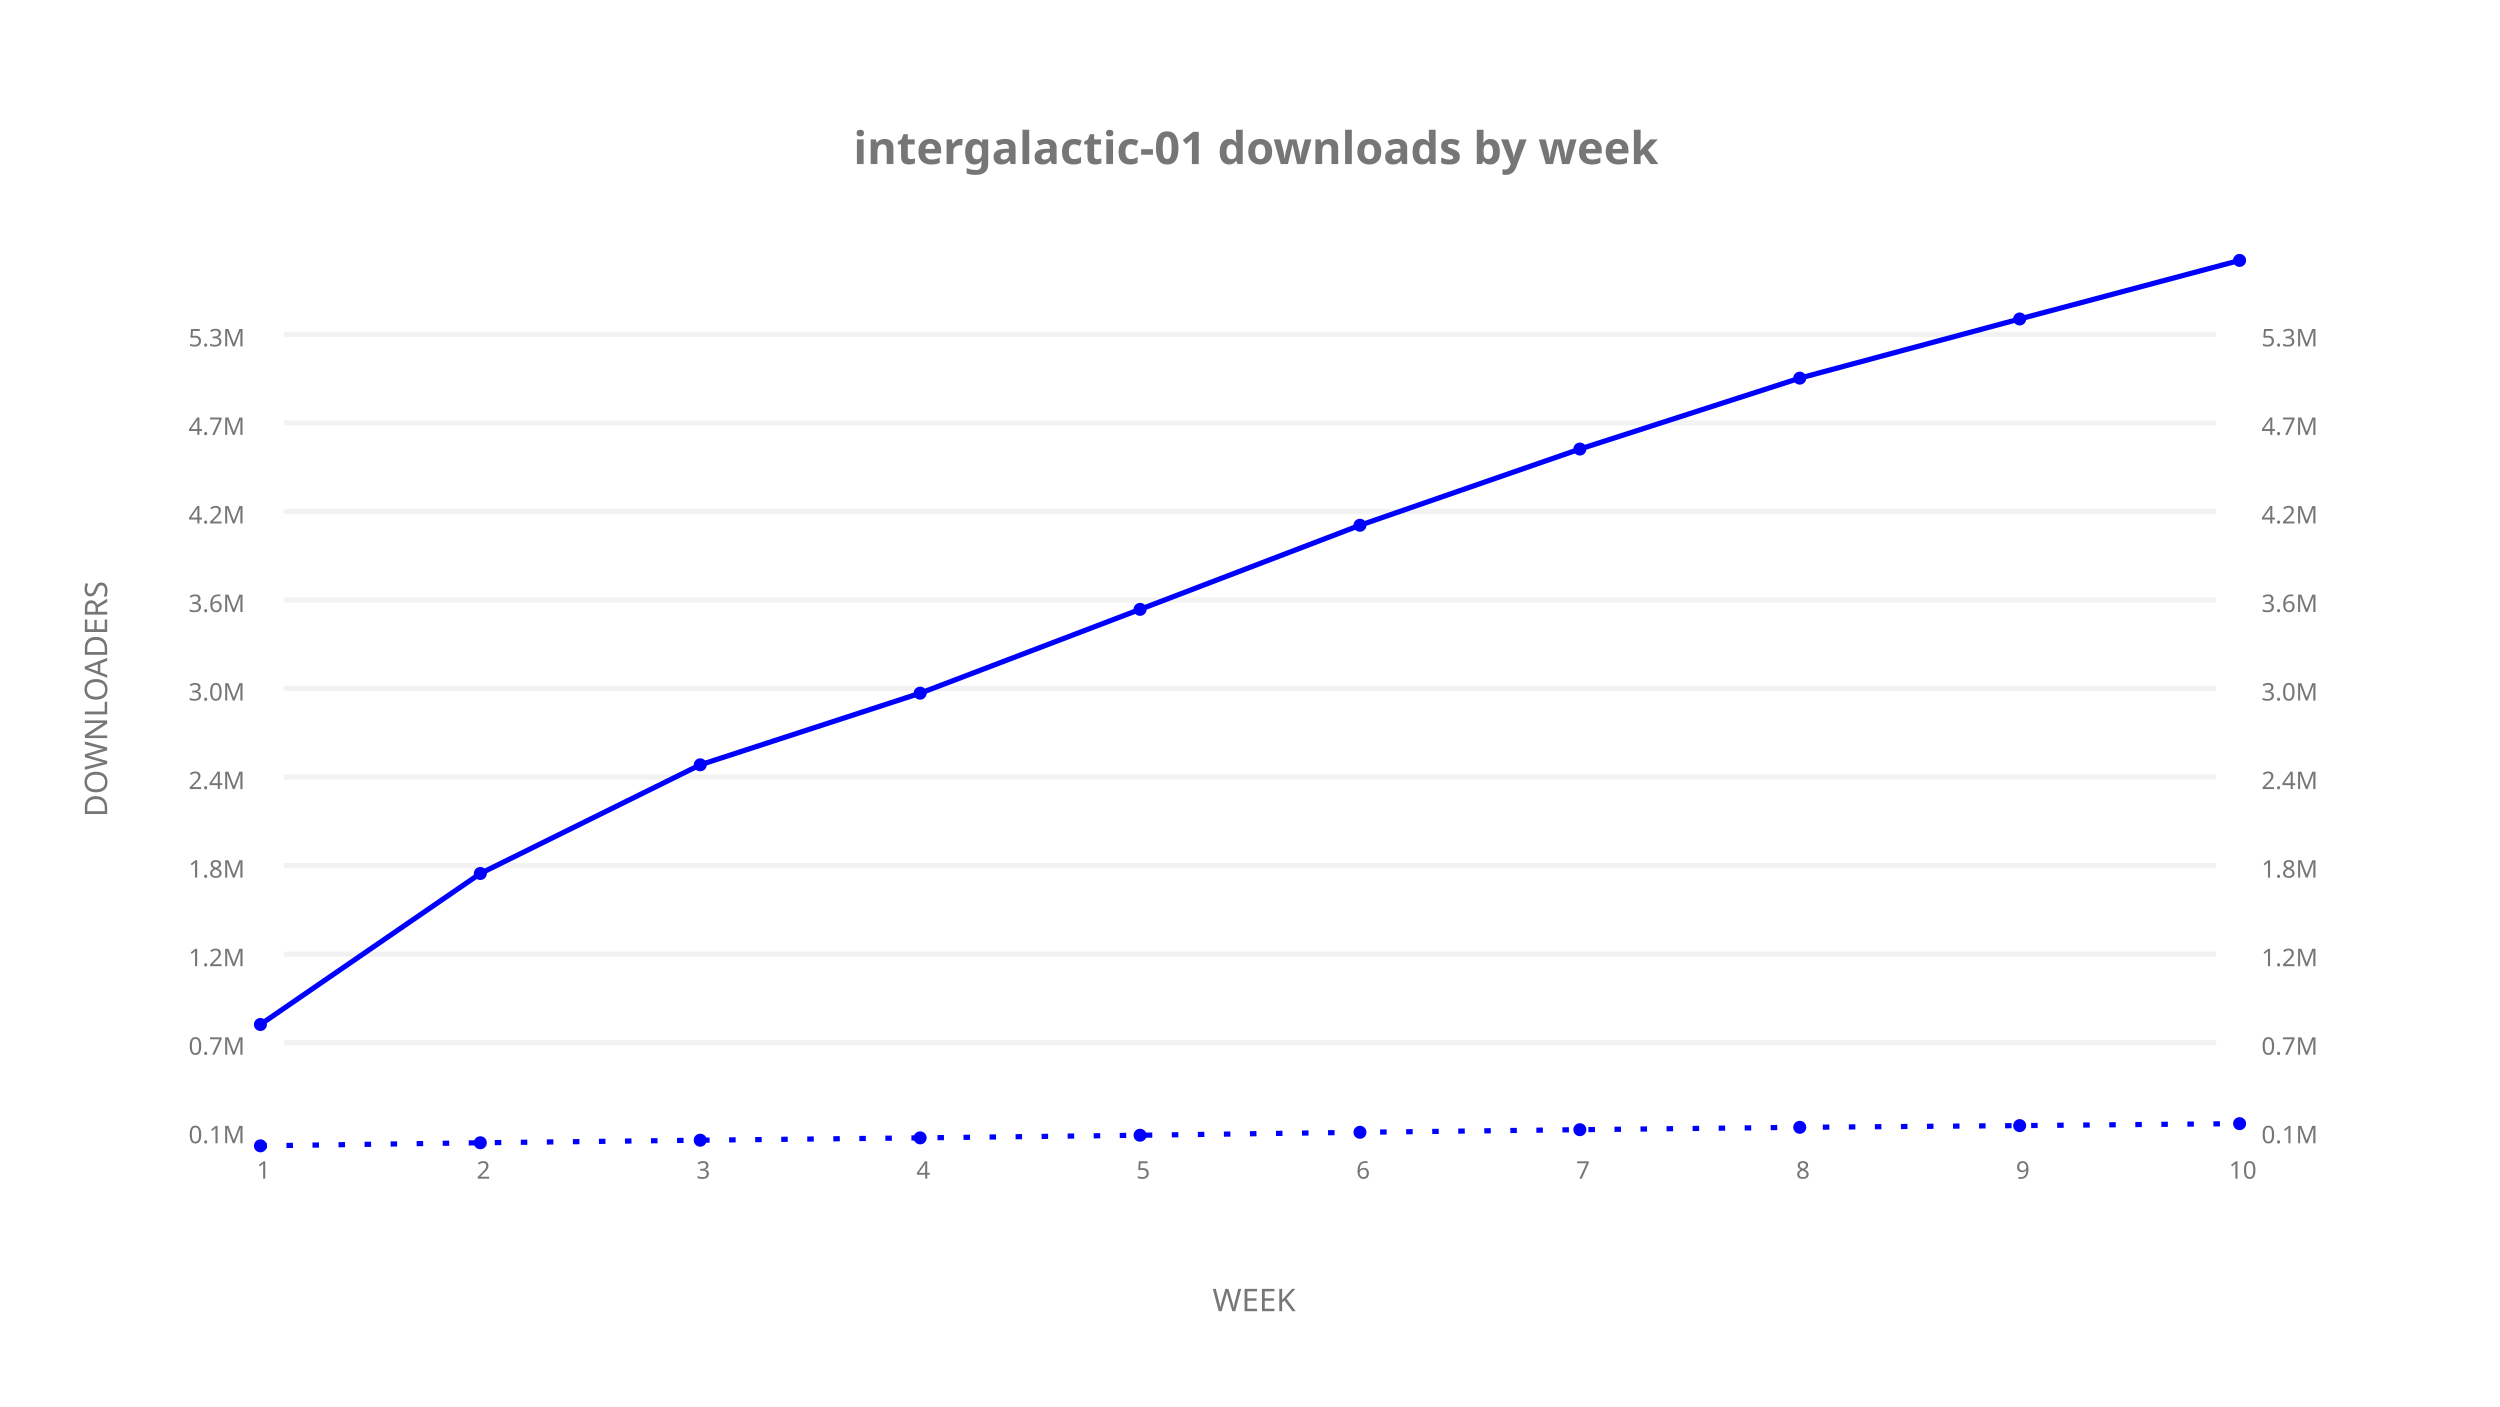
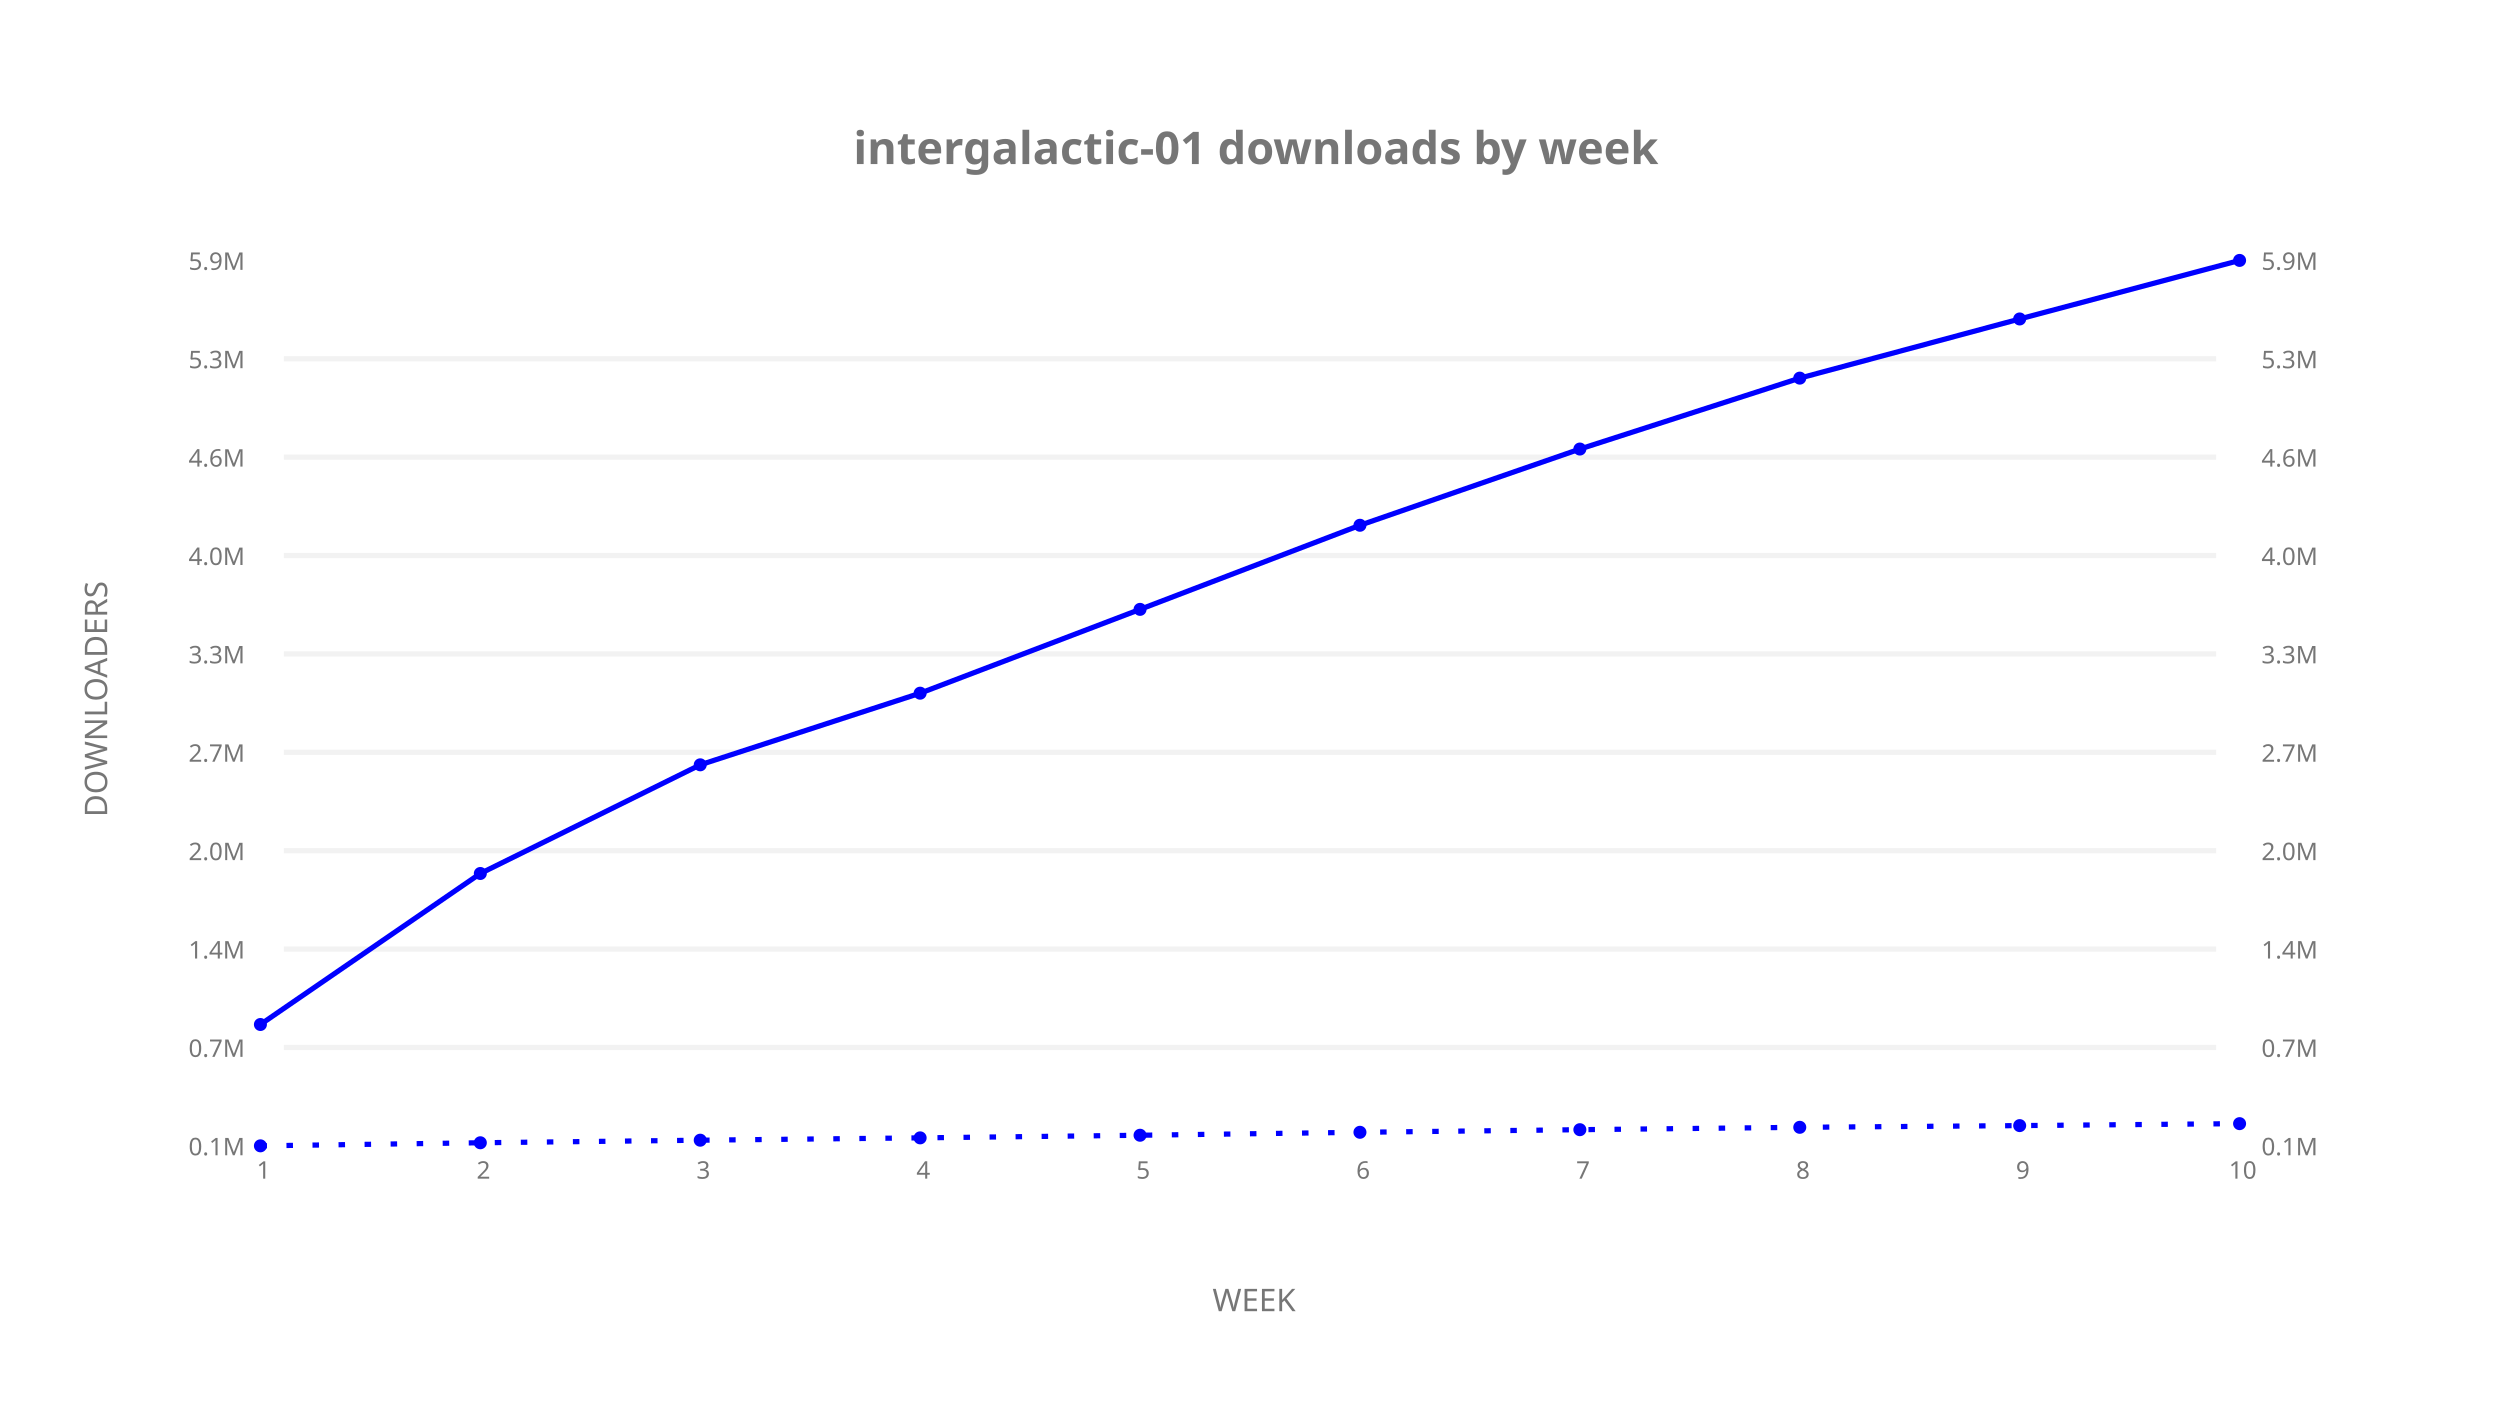
<svg xmlns="http://www.w3.org/2000/svg" xml:space="preserve" id="intergalactic-01-downloads-by-week-intergalactic-01-week" x="0px" y="0px" width="1920px" height="1080px" viewBox="0 0 1920 1080" enable-background="new 0 0 1920 1080" role="img">
  <g id="annotations">
    <text x="960" y="126" font-family="Atkinson Hyperlegible" font-size="26pt" text-anchor="middle" text-align="center" font-weight="600" font-style="normal" style="fill:rgb(118,118,118); fill-opacity:1; stroke:rgb(118,118,118); stroke-opacity:0; stroke-width:0.5"> intergalactic-01 downloads by week</text>
    <g id="axes-lines">
      <text x="960" y="1007" font-family="Atkinson Hyperlegible" font-size="18pt" text-anchor="middle" text-align="center" font-weight="500" font-style="normal" style="fill:rgb(118,118,118); fill-opacity:1; stroke:rgb(118,118,118); stroke-opacity:0; stroke-width:0.5"> WEEK</text>
      <text x="73" y="540" font-family="Atkinson Hyperlegible" font-size="18pt" text-anchor="middle" text-align="center" dominant-baseline="central" font-weight="500" font-style="normal" style="fill:rgb(118,118,118); fill-opacity:1; stroke:rgb(118,118,118); stroke-opacity:0; stroke-width:0.5" transform="rotate(-90,73,540)"> DOWNLOADERS</text>
    </g>
    <g id="tic-y-label-lines">
-       <line x1="218" y1="800.772" x2="1702" y2="800.772" style="fill:rgb(0,0,255); fill-opacity:0; stroke:rgb(242,242,242); stroke-opacity:1; stroke-width:4" />
-       <line x1="218" y1="732.772" x2="1702" y2="732.772" style="fill:rgb(0,0,255); fill-opacity:0; stroke:rgb(242,242,242); stroke-opacity:1; stroke-width:4" />
-       <line x1="218" y1="664.772" x2="1702" y2="664.772" style="fill:rgb(0,0,255); fill-opacity:0; stroke:rgb(242,242,242); stroke-opacity:1; stroke-width:4" />
-       <line x1="218" y1="596.772" x2="1702" y2="596.772" style="fill:rgb(0,0,255); fill-opacity:0; stroke:rgb(242,242,242); stroke-opacity:1; stroke-width:4" />
-       <line x1="218" y1="528.772" x2="1702" y2="528.772" style="fill:rgb(0,0,255); fill-opacity:0; stroke:rgb(242,242,242); stroke-opacity:1; stroke-width:4" />
-       <line x1="218" y1="460.772" x2="1702" y2="460.772" style="fill:rgb(0,0,255); fill-opacity:0; stroke:rgb(242,242,242); stroke-opacity:1; stroke-width:4" />
-       <line x1="218" y1="392.772" x2="1702" y2="392.772" style="fill:rgb(0,0,255); fill-opacity:0; stroke:rgb(242,242,242); stroke-opacity:1; stroke-width:4" />
-       <line x1="218" y1="324.772" x2="1702" y2="324.772" style="fill:rgb(0,0,255); fill-opacity:0; stroke:rgb(242,242,242); stroke-opacity:1; stroke-width:4" />
-       <line x1="218" y1="256.772" x2="1702" y2="256.772" style="fill:rgb(0,0,255); fill-opacity:0; stroke:rgb(242,242,242); stroke-opacity:1; stroke-width:4" />
+       <line x1="218" y1="804.444" x2="1702" y2="804.444" style="fill:rgb(0,0,255); fill-opacity:0; stroke:rgb(242,242,242); stroke-opacity:1; stroke-width:4" />
+       <line x1="218" y1="728.889" x2="1702" y2="728.889" style="fill:rgb(0,0,255); fill-opacity:0; stroke:rgb(242,242,242); stroke-opacity:1; stroke-width:4" />
+       <line x1="218" y1="653.333" x2="1702" y2="653.333" style="fill:rgb(0,0,255); fill-opacity:0; stroke:rgb(242,242,242); stroke-opacity:1; stroke-width:4" />
+       <line x1="218" y1="577.778" x2="1702" y2="577.778" style="fill:rgb(0,0,255); fill-opacity:0; stroke:rgb(242,242,242); stroke-opacity:1; stroke-width:4" />
+       <line x1="218" y1="502.222" x2="1702" y2="502.222" style="fill:rgb(0,0,255); fill-opacity:0; stroke:rgb(242,242,242); stroke-opacity:1; stroke-width:4" />
+       <line x1="218" y1="426.667" x2="1702" y2="426.667" style="fill:rgb(0,0,255); fill-opacity:0; stroke:rgb(242,242,242); stroke-opacity:1; stroke-width:4" />
+       <line x1="218" y1="351.111" x2="1702" y2="351.111" style="fill:rgb(0,0,255); fill-opacity:0; stroke:rgb(242,242,242); stroke-opacity:1; stroke-width:4" />
+       <line x1="218" y1="275.556" x2="1702" y2="275.556" style="fill:rgb(0,0,255); fill-opacity:0; stroke:rgb(242,242,242); stroke-opacity:1; stroke-width:4" />
    </g>
    <g id="tic-x-labels">
      <text x="200" y="898" font-family="Atkinson Hyperlegible" font-size="14pt" text-anchor="middle" text-align="center" dominant-baseline="central" font-weight="400" font-style="normal" style="fill:rgb(118,118,118); fill-opacity:1; stroke:rgb(118,118,118); stroke-opacity:0; stroke-width:0.5"> 1</text>
      <text x="368.889" y="898" font-family="Atkinson Hyperlegible" font-size="14pt" text-anchor="middle" text-align="center" dominant-baseline="central" font-weight="400" font-style="normal" style="fill:rgb(118,118,118); fill-opacity:1; stroke:rgb(118,118,118); stroke-opacity:0; stroke-width:0.5"> 2</text>
      <text x="537.778" y="898" font-family="Atkinson Hyperlegible" font-size="14pt" text-anchor="middle" text-align="center" dominant-baseline="central" font-weight="400" font-style="normal" style="fill:rgb(118,118,118); fill-opacity:1; stroke:rgb(118,118,118); stroke-opacity:0; stroke-width:0.5"> 3</text>
      <text x="706.667" y="898" font-family="Atkinson Hyperlegible" font-size="14pt" text-anchor="middle" text-align="center" dominant-baseline="central" font-weight="400" font-style="normal" style="fill:rgb(118,118,118); fill-opacity:1; stroke:rgb(118,118,118); stroke-opacity:0; stroke-width:0.5"> 4</text>
      <text x="875.556" y="898" font-family="Atkinson Hyperlegible" font-size="14pt" text-anchor="middle" text-align="center" dominant-baseline="central" font-weight="400" font-style="normal" style="fill:rgb(118,118,118); fill-opacity:1; stroke:rgb(118,118,118); stroke-opacity:0; stroke-width:0.5"> 5</text>
      <text x="1044.444" y="898" font-family="Atkinson Hyperlegible" font-size="14pt" text-anchor="middle" text-align="center" dominant-baseline="central" font-weight="400" font-style="normal" style="fill:rgb(118,118,118); fill-opacity:1; stroke:rgb(118,118,118); stroke-opacity:0; stroke-width:0.5"> 6</text>
      <text x="1213.333" y="898" font-family="Atkinson Hyperlegible" font-size="14pt" text-anchor="middle" text-align="center" dominant-baseline="central" font-weight="400" font-style="normal" style="fill:rgb(118,118,118); fill-opacity:1; stroke:rgb(118,118,118); stroke-opacity:0; stroke-width:0.5"> 7</text>
      <text x="1382.222" y="898" font-family="Atkinson Hyperlegible" font-size="14pt" text-anchor="middle" text-align="center" dominant-baseline="central" font-weight="400" font-style="normal" style="fill:rgb(118,118,118); fill-opacity:1; stroke:rgb(118,118,118); stroke-opacity:0; stroke-width:0.5"> 8</text>
      <text x="1551.111" y="898" font-family="Atkinson Hyperlegible" font-size="14pt" text-anchor="middle" text-align="center" dominant-baseline="central" font-weight="400" font-style="normal" style="fill:rgb(118,118,118); fill-opacity:1; stroke:rgb(118,118,118); stroke-opacity:0; stroke-width:0.5"> 9</text>
      <text x="1720" y="898" font-family="Atkinson Hyperlegible" font-size="14pt" text-anchor="middle" text-align="center" dominant-baseline="central" font-weight="400" font-style="normal" style="fill:rgb(118,118,118); fill-opacity:1; stroke:rgb(118,118,118); stroke-opacity:0; stroke-width:0.5"> 10</text>
    </g>
    <g id="tic-y-labels">
-       <text x="164" y="870.772" font-family="Atkinson Hyperlegible" font-size="14pt" text-anchor="middle" text-align="center" dominant-baseline="central" font-weight="400" font-style="normal" style="fill:rgb(118,118,118); fill-opacity:1; stroke:rgb(118,118,118); stroke-opacity:0; stroke-width:0.5"> 0.1M</text>
-       <text x="1756" y="870.772" font-family="Atkinson Hyperlegible" font-size="14pt" text-anchor="middle" text-align="center" dominant-baseline="central" font-weight="400" font-style="normal" style="fill:rgb(118,118,118); fill-opacity:1; stroke:rgb(118,118,118); stroke-opacity:0; stroke-width:0.5"> 0.1M</text>
-       <text x="164" y="802.772" font-family="Atkinson Hyperlegible" font-size="14pt" text-anchor="middle" text-align="center" dominant-baseline="central" font-weight="400" font-style="normal" style="fill:rgb(118,118,118); fill-opacity:1; stroke:rgb(118,118,118); stroke-opacity:0; stroke-width:0.5"> 0.7M</text>
-       <text x="1756" y="802.772" font-family="Atkinson Hyperlegible" font-size="14pt" text-anchor="middle" text-align="center" dominant-baseline="central" font-weight="400" font-style="normal" style="fill:rgb(118,118,118); fill-opacity:1; stroke:rgb(118,118,118); stroke-opacity:0; stroke-width:0.5"> 0.7M</text>
-       <text x="164" y="734.772" font-family="Atkinson Hyperlegible" font-size="14pt" text-anchor="middle" text-align="center" dominant-baseline="central" font-weight="400" font-style="normal" style="fill:rgb(118,118,118); fill-opacity:1; stroke:rgb(118,118,118); stroke-opacity:0; stroke-width:0.5"> 1.2M</text>
-       <text x="1756" y="734.772" font-family="Atkinson Hyperlegible" font-size="14pt" text-anchor="middle" text-align="center" dominant-baseline="central" font-weight="400" font-style="normal" style="fill:rgb(118,118,118); fill-opacity:1; stroke:rgb(118,118,118); stroke-opacity:0; stroke-width:0.5"> 1.2M</text>
-       <text x="164" y="666.772" font-family="Atkinson Hyperlegible" font-size="14pt" text-anchor="middle" text-align="center" dominant-baseline="central" font-weight="400" font-style="normal" style="fill:rgb(118,118,118); fill-opacity:1; stroke:rgb(118,118,118); stroke-opacity:0; stroke-width:0.5"> 1.8M</text>
-       <text x="1756" y="666.772" font-family="Atkinson Hyperlegible" font-size="14pt" text-anchor="middle" text-align="center" dominant-baseline="central" font-weight="400" font-style="normal" style="fill:rgb(118,118,118); fill-opacity:1; stroke:rgb(118,118,118); stroke-opacity:0; stroke-width:0.5"> 1.8M</text>
-       <text x="164" y="598.772" font-family="Atkinson Hyperlegible" font-size="14pt" text-anchor="middle" text-align="center" dominant-baseline="central" font-weight="400" font-style="normal" style="fill:rgb(118,118,118); fill-opacity:1; stroke:rgb(118,118,118); stroke-opacity:0; stroke-width:0.5"> 2.4M</text>
-       <text x="1756" y="598.772" font-family="Atkinson Hyperlegible" font-size="14pt" text-anchor="middle" text-align="center" dominant-baseline="central" font-weight="400" font-style="normal" style="fill:rgb(118,118,118); fill-opacity:1; stroke:rgb(118,118,118); stroke-opacity:0; stroke-width:0.5"> 2.4M</text>
-       <text x="164" y="530.772" font-family="Atkinson Hyperlegible" font-size="14pt" text-anchor="middle" text-align="center" dominant-baseline="central" font-weight="400" font-style="normal" style="fill:rgb(118,118,118); fill-opacity:1; stroke:rgb(118,118,118); stroke-opacity:0; stroke-width:0.5"> 3.0M</text>
-       <text x="1756" y="530.772" font-family="Atkinson Hyperlegible" font-size="14pt" text-anchor="middle" text-align="center" dominant-baseline="central" font-weight="400" font-style="normal" style="fill:rgb(118,118,118); fill-opacity:1; stroke:rgb(118,118,118); stroke-opacity:0; stroke-width:0.5"> 3.0M</text>
-       <text x="164" y="462.772" font-family="Atkinson Hyperlegible" font-size="14pt" text-anchor="middle" text-align="center" dominant-baseline="central" font-weight="400" font-style="normal" style="fill:rgb(118,118,118); fill-opacity:1; stroke:rgb(118,118,118); stroke-opacity:0; stroke-width:0.5"> 3.6M</text>
-       <text x="1756" y="462.772" font-family="Atkinson Hyperlegible" font-size="14pt" text-anchor="middle" text-align="center" dominant-baseline="central" font-weight="400" font-style="normal" style="fill:rgb(118,118,118); fill-opacity:1; stroke:rgb(118,118,118); stroke-opacity:0; stroke-width:0.5"> 3.6M</text>
-       <text x="164" y="394.772" font-family="Atkinson Hyperlegible" font-size="14pt" text-anchor="middle" text-align="center" dominant-baseline="central" font-weight="400" font-style="normal" style="fill:rgb(118,118,118); fill-opacity:1; stroke:rgb(118,118,118); stroke-opacity:0; stroke-width:0.5"> 4.2M</text>
-       <text x="1756" y="394.772" font-family="Atkinson Hyperlegible" font-size="14pt" text-anchor="middle" text-align="center" dominant-baseline="central" font-weight="400" font-style="normal" style="fill:rgb(118,118,118); fill-opacity:1; stroke:rgb(118,118,118); stroke-opacity:0; stroke-width:0.5"> 4.2M</text>
-       <text x="164" y="326.772" font-family="Atkinson Hyperlegible" font-size="14pt" text-anchor="middle" text-align="center" dominant-baseline="central" font-weight="400" font-style="normal" style="fill:rgb(118,118,118); fill-opacity:1; stroke:rgb(118,118,118); stroke-opacity:0; stroke-width:0.5"> 4.7M</text>
-       <text x="1756" y="326.772" font-family="Atkinson Hyperlegible" font-size="14pt" text-anchor="middle" text-align="center" dominant-baseline="central" font-weight="400" font-style="normal" style="fill:rgb(118,118,118); fill-opacity:1; stroke:rgb(118,118,118); stroke-opacity:0; stroke-width:0.5"> 4.7M</text>
-       <text x="164" y="258.772" font-family="Atkinson Hyperlegible" font-size="14pt" text-anchor="middle" text-align="center" dominant-baseline="central" font-weight="400" font-style="normal" style="fill:rgb(118,118,118); fill-opacity:1; stroke:rgb(118,118,118); stroke-opacity:0; stroke-width:0.5"> 5.3M</text>
-       <text x="1756" y="258.772" font-family="Atkinson Hyperlegible" font-size="14pt" text-anchor="middle" text-align="center" dominant-baseline="central" font-weight="400" font-style="normal" style="fill:rgb(118,118,118); fill-opacity:1; stroke:rgb(118,118,118); stroke-opacity:0; stroke-width:0.5"> 5.3M</text>
+       <text x="164" y="880" font-family="Atkinson Hyperlegible" font-size="14pt" text-anchor="middle" text-align="center" dominant-baseline="central" font-weight="400" font-style="normal" style="fill:rgb(118,118,118); fill-opacity:1; stroke:rgb(118,118,118); stroke-opacity:0; stroke-width:0.5"> 0.1M</text>
+       <text x="1756" y="880" font-family="Atkinson Hyperlegible" font-size="14pt" text-anchor="middle" text-align="center" dominant-baseline="central" font-weight="400" font-style="normal" style="fill:rgb(118,118,118); fill-opacity:1; stroke:rgb(118,118,118); stroke-opacity:0; stroke-width:0.5"> 0.1M</text>
+       <text x="164" y="804.444" font-family="Atkinson Hyperlegible" font-size="14pt" text-anchor="middle" text-align="center" dominant-baseline="central" font-weight="400" font-style="normal" style="fill:rgb(118,118,118); fill-opacity:1; stroke:rgb(118,118,118); stroke-opacity:0; stroke-width:0.5"> 0.7M</text>
+       <text x="1756" y="804.444" font-family="Atkinson Hyperlegible" font-size="14pt" text-anchor="middle" text-align="center" dominant-baseline="central" font-weight="400" font-style="normal" style="fill:rgb(118,118,118); fill-opacity:1; stroke:rgb(118,118,118); stroke-opacity:0; stroke-width:0.5"> 0.7M</text>
+       <text x="164" y="728.889" font-family="Atkinson Hyperlegible" font-size="14pt" text-anchor="middle" text-align="center" dominant-baseline="central" font-weight="400" font-style="normal" style="fill:rgb(118,118,118); fill-opacity:1; stroke:rgb(118,118,118); stroke-opacity:0; stroke-width:0.5"> 1.4M</text>
+       <text x="1756" y="728.889" font-family="Atkinson Hyperlegible" font-size="14pt" text-anchor="middle" text-align="center" dominant-baseline="central" font-weight="400" font-style="normal" style="fill:rgb(118,118,118); fill-opacity:1; stroke:rgb(118,118,118); stroke-opacity:0; stroke-width:0.5"> 1.4M</text>
+       <text x="164" y="653.333" font-family="Atkinson Hyperlegible" font-size="14pt" text-anchor="middle" text-align="center" dominant-baseline="central" font-weight="400" font-style="normal" style="fill:rgb(118,118,118); fill-opacity:1; stroke:rgb(118,118,118); stroke-opacity:0; stroke-width:0.5"> 2.0M</text>
+       <text x="1756" y="653.333" font-family="Atkinson Hyperlegible" font-size="14pt" text-anchor="middle" text-align="center" dominant-baseline="central" font-weight="400" font-style="normal" style="fill:rgb(118,118,118); fill-opacity:1; stroke:rgb(118,118,118); stroke-opacity:0; stroke-width:0.5"> 2.0M</text>
+       <text x="164" y="577.778" font-family="Atkinson Hyperlegible" font-size="14pt" text-anchor="middle" text-align="center" dominant-baseline="central" font-weight="400" font-style="normal" style="fill:rgb(118,118,118); fill-opacity:1; stroke:rgb(118,118,118); stroke-opacity:0; stroke-width:0.5"> 2.7M</text>
+       <text x="1756" y="577.778" font-family="Atkinson Hyperlegible" font-size="14pt" text-anchor="middle" text-align="center" dominant-baseline="central" font-weight="400" font-style="normal" style="fill:rgb(118,118,118); fill-opacity:1; stroke:rgb(118,118,118); stroke-opacity:0; stroke-width:0.5"> 2.7M</text>
+       <text x="164" y="502.222" font-family="Atkinson Hyperlegible" font-size="14pt" text-anchor="middle" text-align="center" dominant-baseline="central" font-weight="400" font-style="normal" style="fill:rgb(118,118,118); fill-opacity:1; stroke:rgb(118,118,118); stroke-opacity:0; stroke-width:0.5"> 3.3M</text>
+       <text x="1756" y="502.222" font-family="Atkinson Hyperlegible" font-size="14pt" text-anchor="middle" text-align="center" dominant-baseline="central" font-weight="400" font-style="normal" style="fill:rgb(118,118,118); fill-opacity:1; stroke:rgb(118,118,118); stroke-opacity:0; stroke-width:0.5"> 3.3M</text>
+       <text x="164" y="426.667" font-family="Atkinson Hyperlegible" font-size="14pt" text-anchor="middle" text-align="center" dominant-baseline="central" font-weight="400" font-style="normal" style="fill:rgb(118,118,118); fill-opacity:1; stroke:rgb(118,118,118); stroke-opacity:0; stroke-width:0.5"> 4.0M</text>
+       <text x="1756" y="426.667" font-family="Atkinson Hyperlegible" font-size="14pt" text-anchor="middle" text-align="center" dominant-baseline="central" font-weight="400" font-style="normal" style="fill:rgb(118,118,118); fill-opacity:1; stroke:rgb(118,118,118); stroke-opacity:0; stroke-width:0.5"> 4.0M</text>
+       <text x="164" y="351.111" font-family="Atkinson Hyperlegible" font-size="14pt" text-anchor="middle" text-align="center" dominant-baseline="central" font-weight="400" font-style="normal" style="fill:rgb(118,118,118); fill-opacity:1; stroke:rgb(118,118,118); stroke-opacity:0; stroke-width:0.5"> 4.6M</text>
+       <text x="1756" y="351.111" font-family="Atkinson Hyperlegible" font-size="14pt" text-anchor="middle" text-align="center" dominant-baseline="central" font-weight="400" font-style="normal" style="fill:rgb(118,118,118); fill-opacity:1; stroke:rgb(118,118,118); stroke-opacity:0; stroke-width:0.5"> 4.6M</text>
+       <text x="164" y="275.556" font-family="Atkinson Hyperlegible" font-size="14pt" text-anchor="middle" text-align="center" dominant-baseline="central" font-weight="400" font-style="normal" style="fill:rgb(118,118,118); fill-opacity:1; stroke:rgb(118,118,118); stroke-opacity:0; stroke-width:0.5"> 5.3M</text>
+       <text x="1756" y="275.556" font-family="Atkinson Hyperlegible" font-size="14pt" text-anchor="middle" text-align="center" dominant-baseline="central" font-weight="400" font-style="normal" style="fill:rgb(118,118,118); fill-opacity:1; stroke:rgb(118,118,118); stroke-opacity:0; stroke-width:0.5"> 5.3M</text>
+       <text x="164" y="200" font-family="Atkinson Hyperlegible" font-size="14pt" text-anchor="middle" text-align="center" dominant-baseline="central" font-weight="400" font-style="normal" style="fill:rgb(118,118,118); fill-opacity:1; stroke:rgb(118,118,118); stroke-opacity:0; stroke-width:0.5"> 5.9M</text>
+       <text x="1756" y="200" font-family="Atkinson Hyperlegible" font-size="14pt" text-anchor="middle" text-align="center" dominant-baseline="central" font-weight="400" font-style="normal" style="fill:rgb(118,118,118); fill-opacity:1; stroke:rgb(118,118,118); stroke-opacity:0; stroke-width:0.5"> 5.9M</text>
    </g>
  </g>
  <g id="polyline-intergalactic-01 downloads by week">
    <polyline points="200,786.814 368.889,670.839 537.778,587.38 706.667,532.369 875.556,467.997 1044.44,403.406 1213.33,344.87 1382.22,290.407 1551.11,244.968 1720,200 " style="fill:rgb(0,0,255); fill-opacity:0; stroke:rgb(0,0,255); stroke-opacity:1; stroke-width:4" />
  </g>
  <g id="markers-intergalactic-01 downloads by week">
    <circle cx="200" cy="786.814" r="5" style="fill:rgb(0,0,255); fill-opacity:1; stroke:rgb(0,0,255); stroke-opacity:0; stroke-width:4">
</circle>
    <circle cx="368.889" cy="670.839" r="5" style="fill:rgb(0,0,255); fill-opacity:1; stroke:rgb(0,0,255); stroke-opacity:0; stroke-width:4">
</circle>
    <circle cx="537.778" cy="587.38" r="5" style="fill:rgb(0,0,255); fill-opacity:1; stroke:rgb(0,0,255); stroke-opacity:0; stroke-width:4">
</circle>
    <circle cx="706.667" cy="532.369" r="5" style="fill:rgb(0,0,255); fill-opacity:1; stroke:rgb(0,0,255); stroke-opacity:0; stroke-width:4">
</circle>
    <circle cx="875.556" cy="467.997" r="5" style="fill:rgb(0,0,255); fill-opacity:1; stroke:rgb(0,0,255); stroke-opacity:0; stroke-width:4">
</circle>
    <circle cx="1044.444" cy="403.406" r="5" style="fill:rgb(0,0,255); fill-opacity:1; stroke:rgb(0,0,255); stroke-opacity:0; stroke-width:4">
</circle>
    <circle cx="1213.333" cy="344.87" r="5" style="fill:rgb(0,0,255); fill-opacity:1; stroke:rgb(0,0,255); stroke-opacity:0; stroke-width:4">
</circle>
    <circle cx="1382.222" cy="290.407" r="5" style="fill:rgb(0,0,255); fill-opacity:1; stroke:rgb(0,0,255); stroke-opacity:0; stroke-width:4">
</circle>
    <circle cx="1551.111" cy="244.968" r="5" style="fill:rgb(0,0,255); fill-opacity:1; stroke:rgb(0,0,255); stroke-opacity:0; stroke-width:4">
</circle>
    <circle cx="1720" cy="200" r="5" style="fill:rgb(0,0,255); fill-opacity:1; stroke:rgb(0,0,255); stroke-opacity:0; stroke-width:4">
</circle>
  </g>
  <g id="polyline-intergalactic-01 downloads by week uploaders">
    <polyline points="200,880 368.889,877.644 537.778,875.673 706.667,873.881 875.556,871.873 1044.44,869.602 1213.33,867.599 1382.22,865.773 1551.11,864.467 1720,862.96 " stroke-dasharray="5 15" style="fill:rgb(0,0,255); fill-opacity:0; stroke:rgb(0,0,255); stroke-opacity:1; stroke-width:4" />
  </g>
  <g id="markers-intergalactic-01 downloads by week uploaders">
    <circle cx="200" cy="880" r="5" style="fill:rgb(0,0,255); fill-opacity:1; stroke:rgb(0,0,255); stroke-opacity:0; stroke-width:4">
</circle>
    <circle cx="368.889" cy="877.644" r="5" style="fill:rgb(0,0,255); fill-opacity:1; stroke:rgb(0,0,255); stroke-opacity:0; stroke-width:4">
</circle>
    <circle cx="537.778" cy="875.673" r="5" style="fill:rgb(0,0,255); fill-opacity:1; stroke:rgb(0,0,255); stroke-opacity:0; stroke-width:4">
</circle>
    <circle cx="706.667" cy="873.881" r="5" style="fill:rgb(0,0,255); fill-opacity:1; stroke:rgb(0,0,255); stroke-opacity:0; stroke-width:4">
</circle>
    <circle cx="875.556" cy="871.873" r="5" style="fill:rgb(0,0,255); fill-opacity:1; stroke:rgb(0,0,255); stroke-opacity:0; stroke-width:4">
</circle>
    <circle cx="1044.444" cy="869.602" r="5" style="fill:rgb(0,0,255); fill-opacity:1; stroke:rgb(0,0,255); stroke-opacity:0; stroke-width:4">
</circle>
    <circle cx="1213.333" cy="867.599" r="5" style="fill:rgb(0,0,255); fill-opacity:1; stroke:rgb(0,0,255); stroke-opacity:0; stroke-width:4">
</circle>
    <circle cx="1382.222" cy="865.773" r="5" style="fill:rgb(0,0,255); fill-opacity:1; stroke:rgb(0,0,255); stroke-opacity:0; stroke-width:4">
</circle>
    <circle cx="1551.111" cy="864.467" r="5" style="fill:rgb(0,0,255); fill-opacity:1; stroke:rgb(0,0,255); stroke-opacity:0; stroke-width:4">
</circle>
    <circle cx="1720" cy="862.96" r="5" style="fill:rgb(0,0,255); fill-opacity:1; stroke:rgb(0,0,255); stroke-opacity:0; stroke-width:4">
</circle>
  </g>
</svg>
